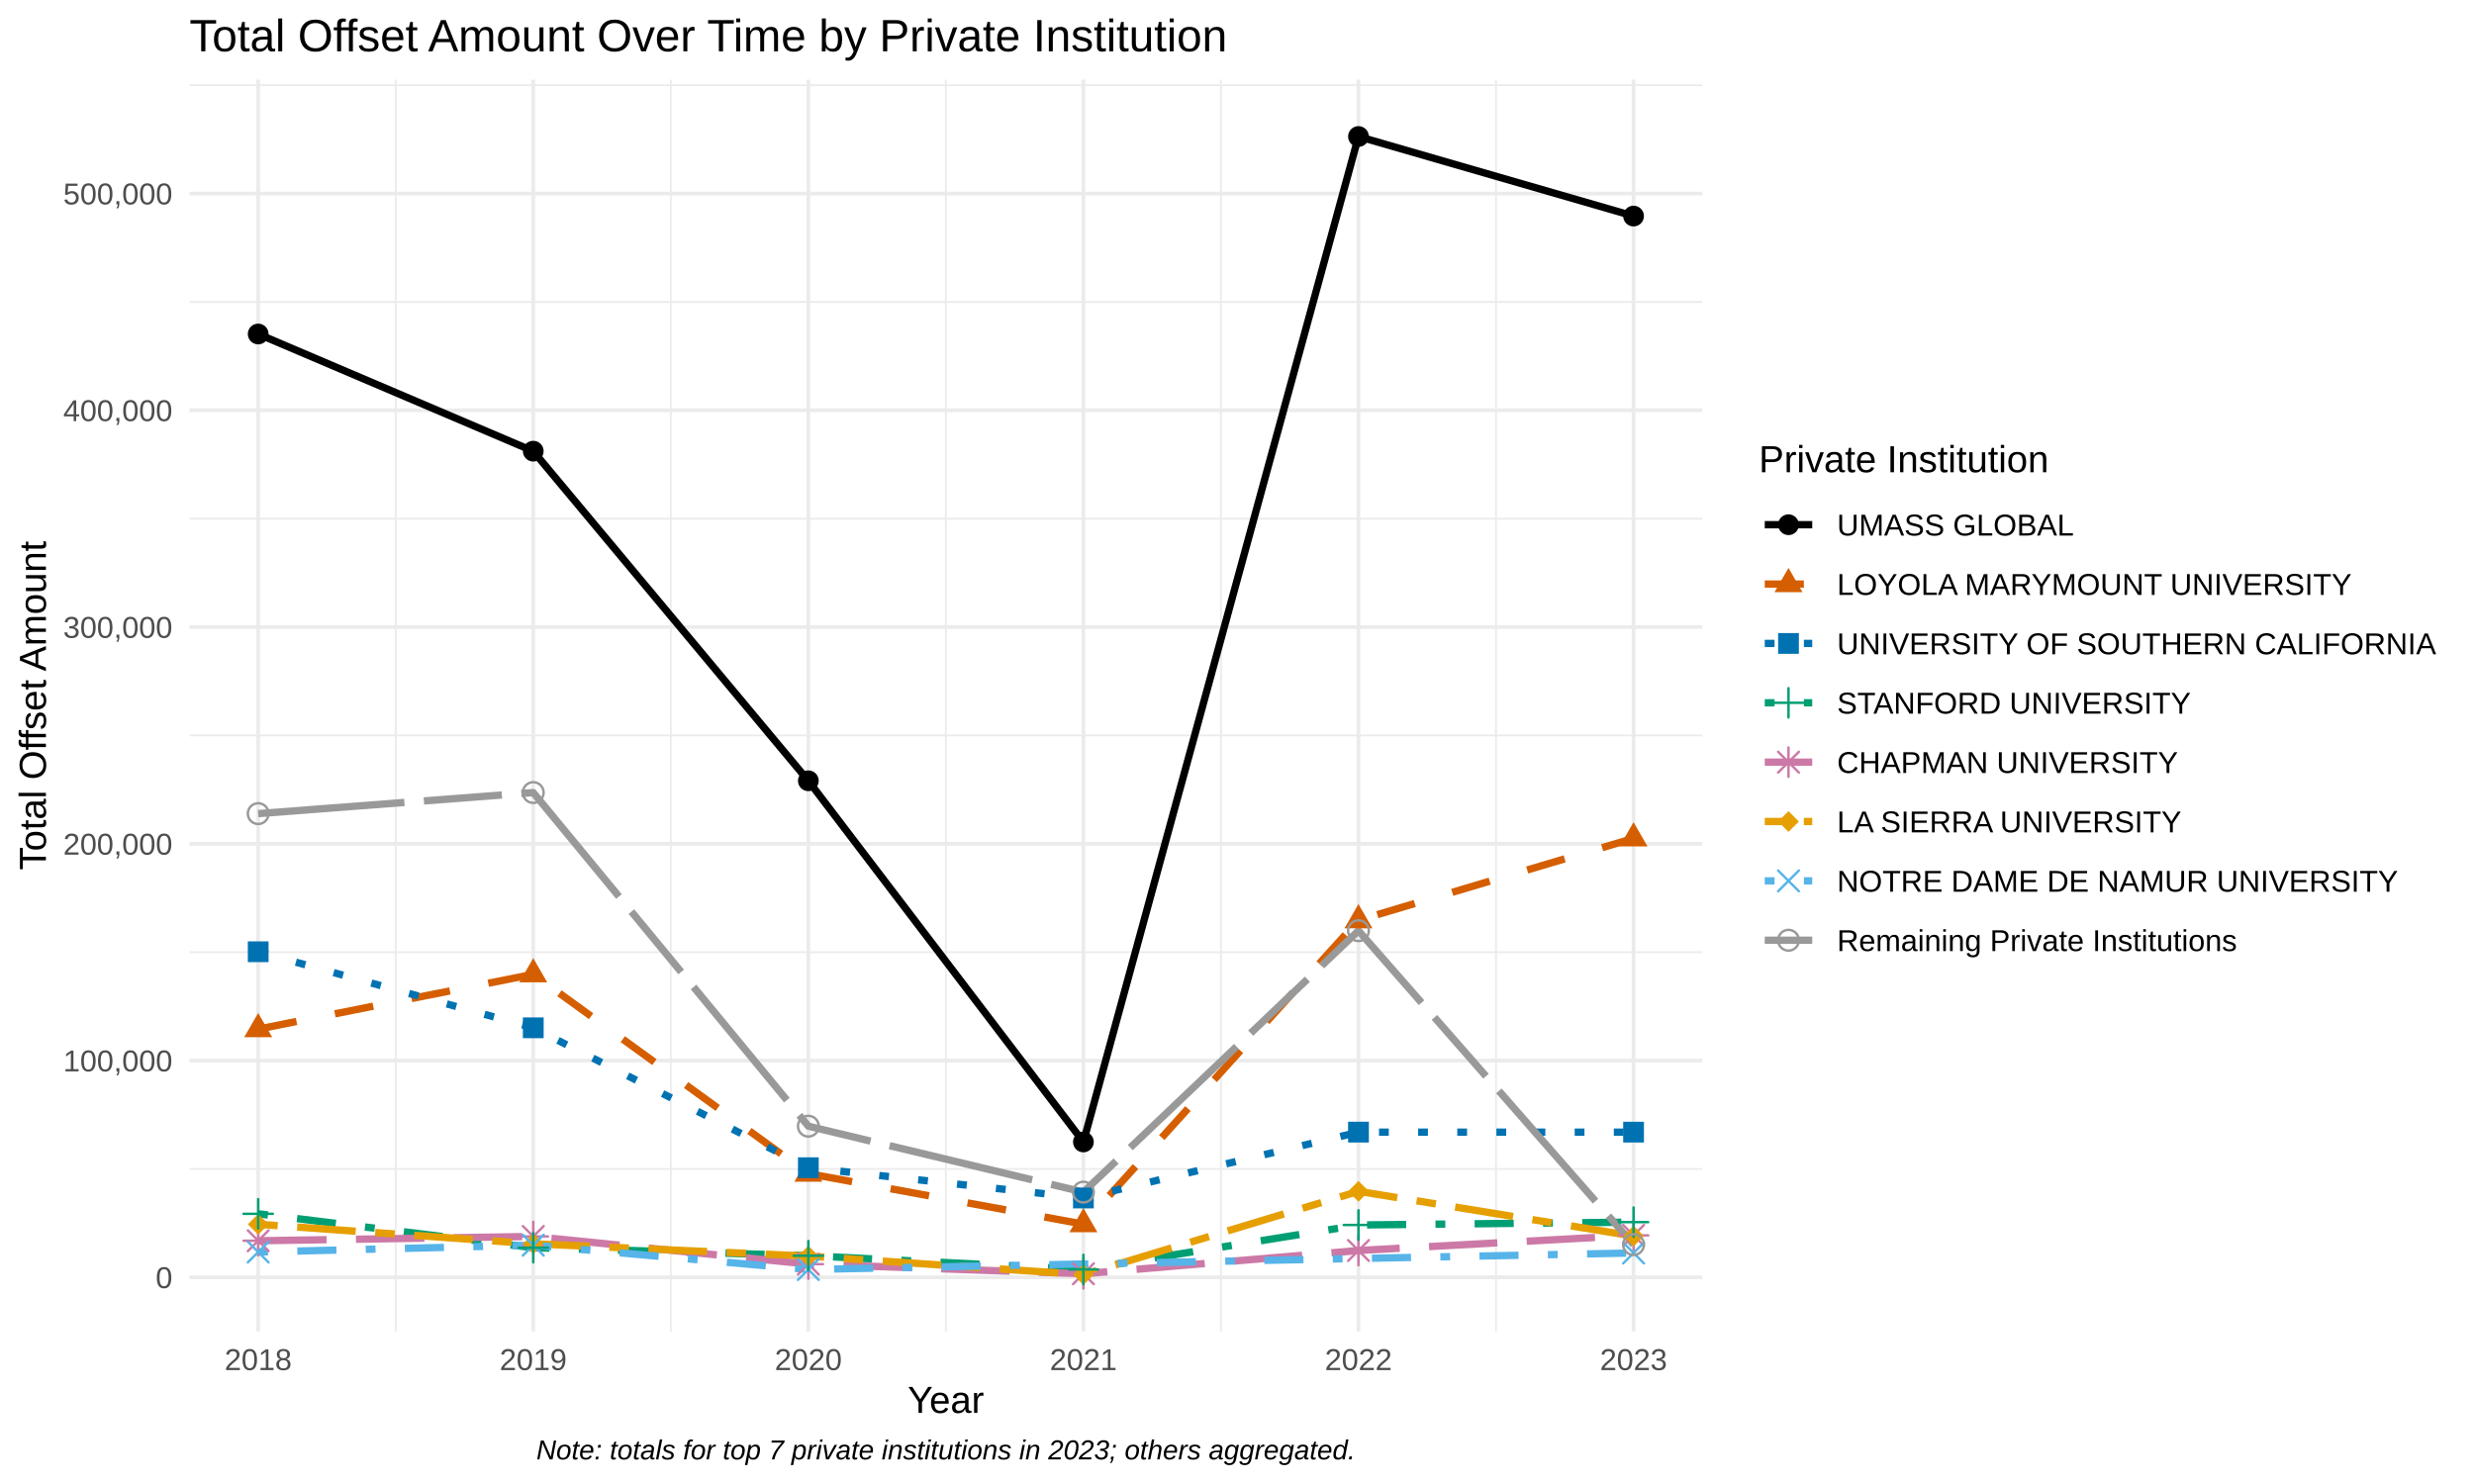
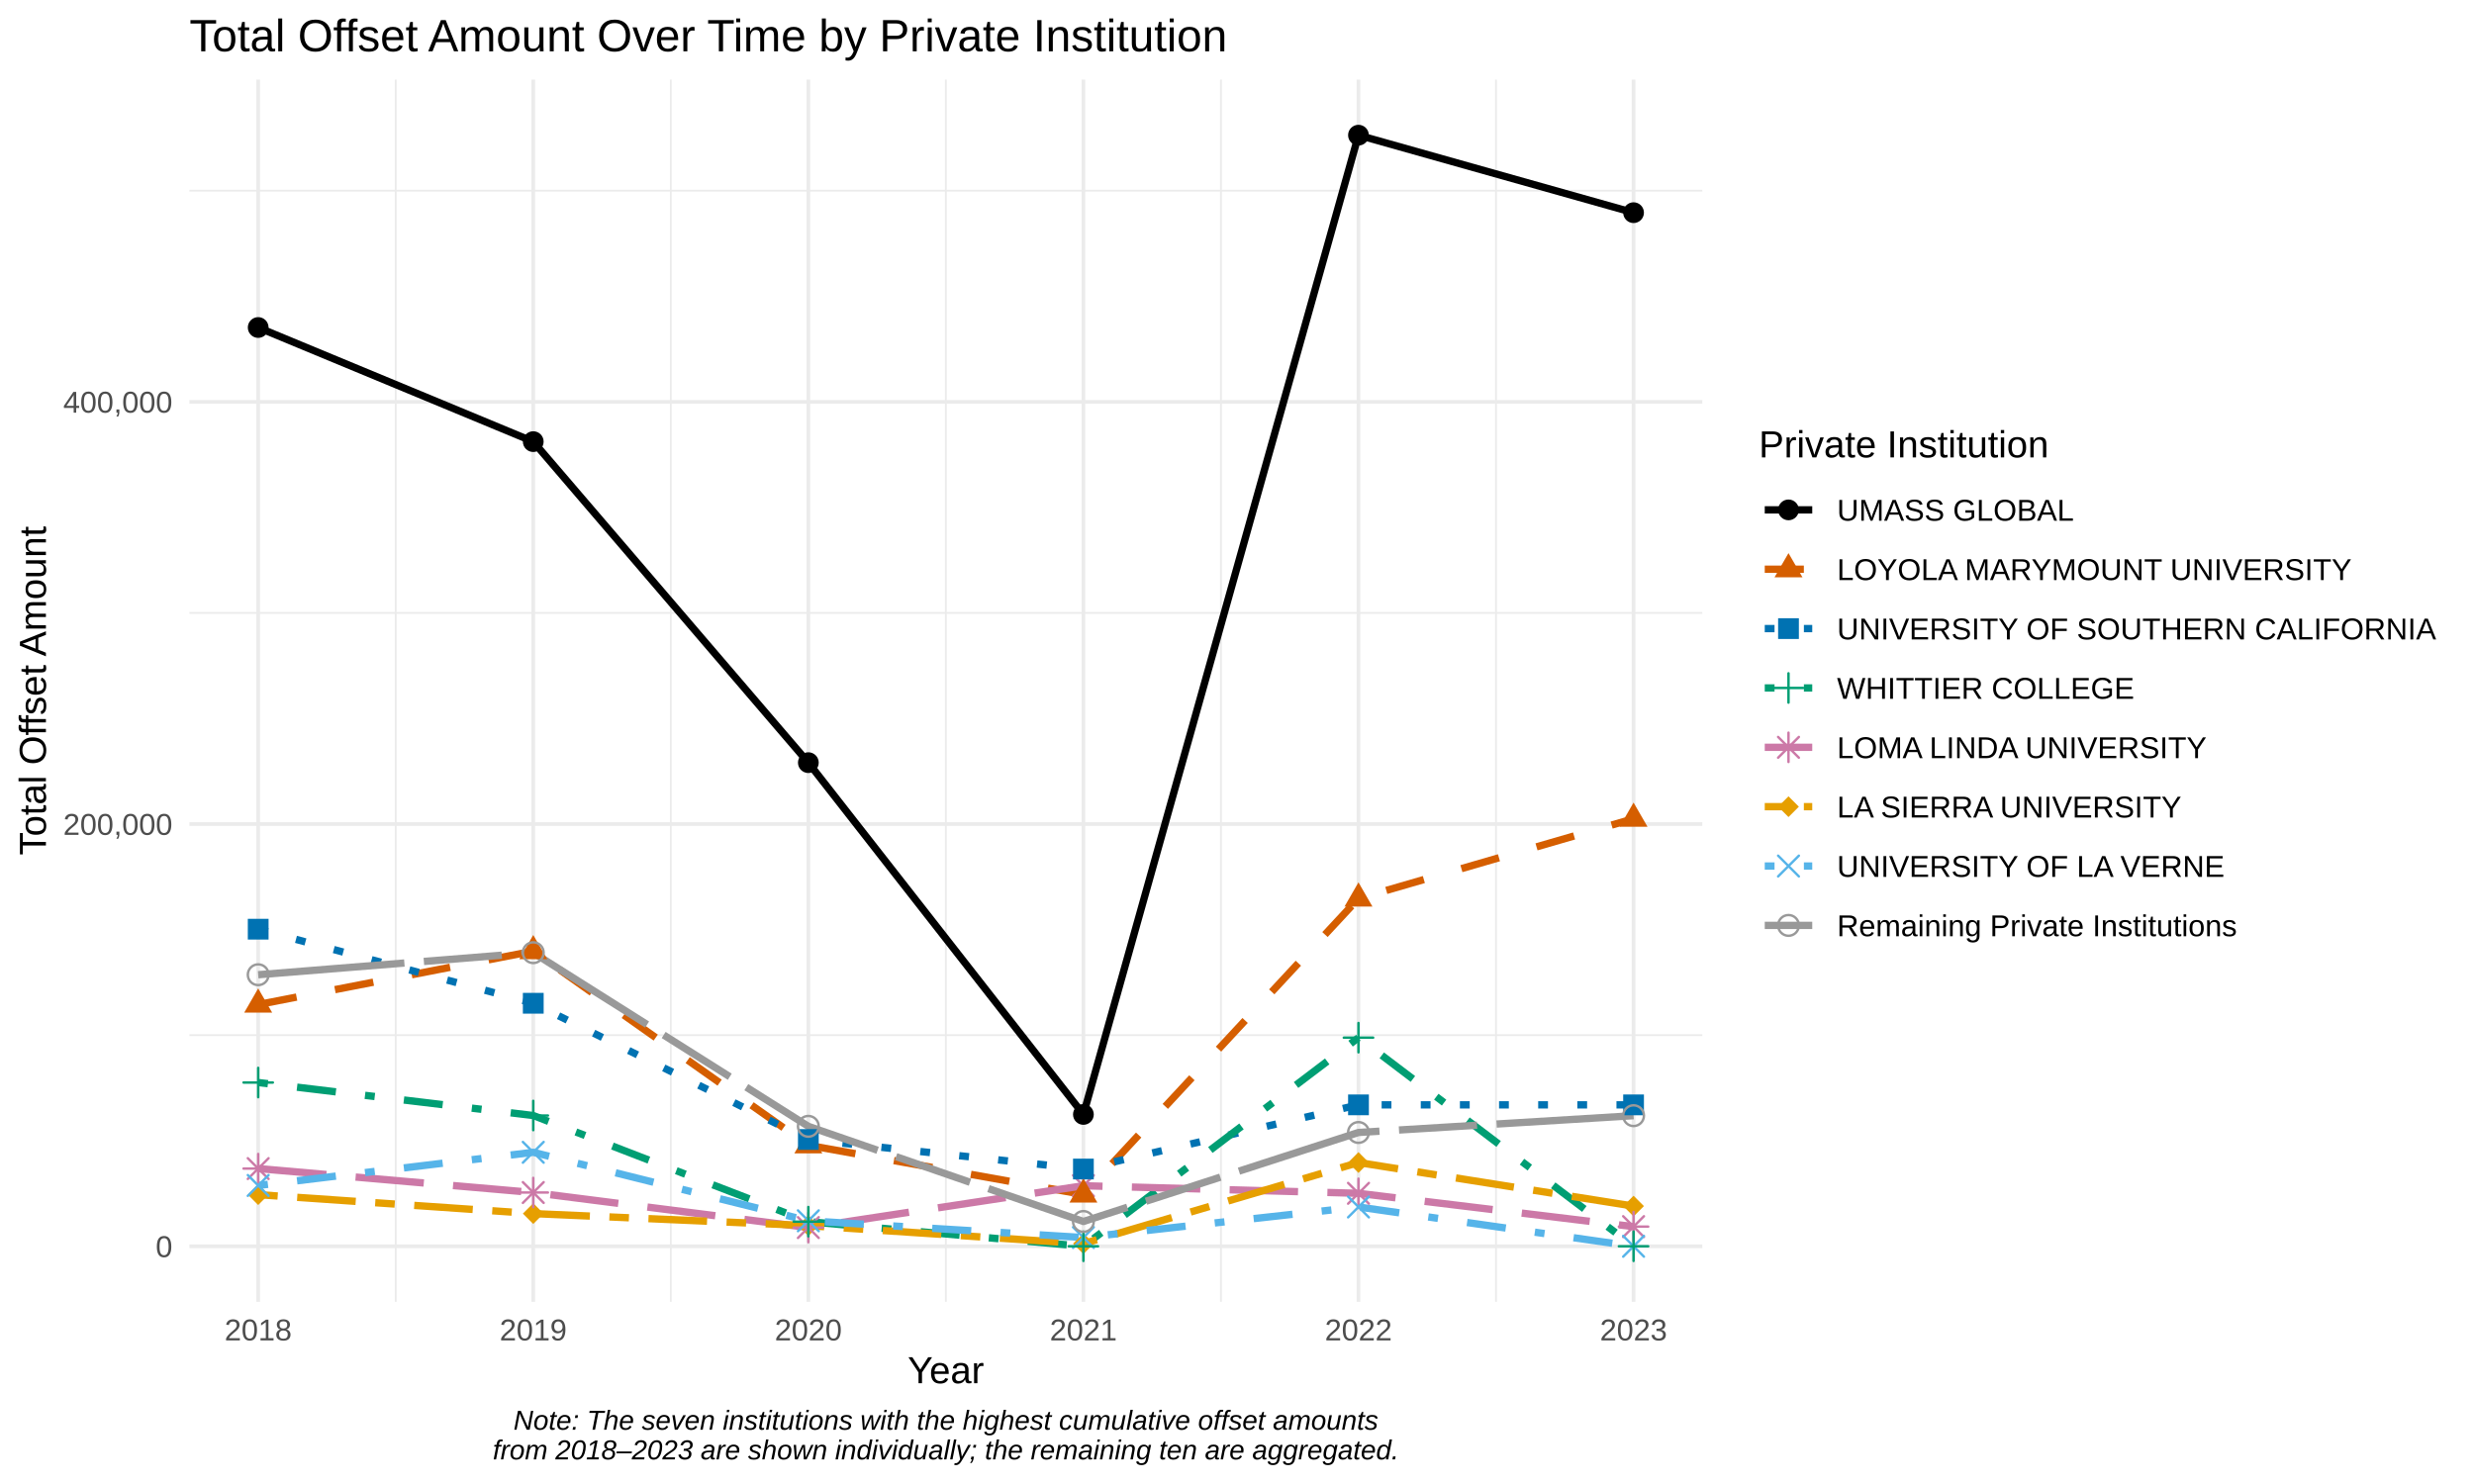
<svg xmlns="http://www.w3.org/2000/svg" width="720.00pt" height="432.00pt" viewBox="0 0 720.00 432.00">
  <g class="svglite">
    <defs>
      <style type="text/css">
    .svglite line, .svglite polyline, .svglite polygon, .svglite path, .svglite rect, .svglite circle {
      fill: none;
      stroke: #000000;
      stroke-linecap: round;
      stroke-linejoin: round;
      stroke-miterlimit: 10.00;
    }
    .svglite text {
      white-space: pre;
    }
    .svglite g.glyphgroup path {
      fill: inherit;
      stroke: none;
    }
  </style>
    </defs>
    <rect width="100%" height="100%" style="stroke: none; fill: #FFFFFF;" />
    <defs>
      <clipPath id="cpMC4wMHw3MjAuMDB8MC4wMHw0MzIuMDA=">
        <rect x="0.00" y="0.00" width="720.00" height="432.00" />
      </clipPath>
    </defs>
    <g clip-path="url(#cpMC4wMHw3MjAuMDB8MC4wMHw0MzIuMDA=)">
</g>
    <defs>
-       <clipPath id="cpNTUuMTN8NDk1LjQyfDIzLjE4fDM4Ny42MQ==">
-         <rect x="55.13" y="23.18" width="440.29" height="364.43" />
+       <clipPath id="cpNTUuMTN8NDk1LjQyfDIzLjE4fDM3OC45Nw==">
+         <rect x="55.13" y="23.18" width="440.29" height="355.79" />
      </clipPath>
    </defs>
-     <g clip-path="url(#cpNTUuMTN8NDk1LjQyfDIzLjE4fDM4Ny42MQ==)">
-       <polyline points="55.13,340.29 495.42,340.29 " style="stroke-width: 0.53; stroke: #EBEBEB; stroke-linecap: butt;" />
-       <polyline points="55.13,277.19 495.42,277.19 " style="stroke-width: 0.53; stroke: #EBEBEB; stroke-linecap: butt;" />
-       <polyline points="55.13,214.09 495.42,214.09 " style="stroke-width: 0.53; stroke: #EBEBEB; stroke-linecap: butt;" />
-       <polyline points="55.13,150.99 495.42,150.99 " style="stroke-width: 0.53; stroke: #EBEBEB; stroke-linecap: butt;" />
-       <polyline points="55.13,87.90 495.42,87.90 " style="stroke-width: 0.53; stroke: #EBEBEB; stroke-linecap: butt;" />
-       <polyline points="55.13,24.80 495.42,24.80 " style="stroke-width: 0.53; stroke: #EBEBEB; stroke-linecap: butt;" />
-       <polyline points="115.17,387.61 115.17,23.18 " style="stroke-width: 0.53; stroke: #EBEBEB; stroke-linecap: butt;" />
-       <polyline points="195.22,387.61 195.22,23.18 " style="stroke-width: 0.53; stroke: #EBEBEB; stroke-linecap: butt;" />
-       <polyline points="275.27,387.61 275.27,23.18 " style="stroke-width: 0.53; stroke: #EBEBEB; stroke-linecap: butt;" />
-       <polyline points="355.33,387.61 355.33,23.18 " style="stroke-width: 0.53; stroke: #EBEBEB; stroke-linecap: butt;" />
-       <polyline points="435.38,387.61 435.38,23.18 " style="stroke-width: 0.53; stroke: #EBEBEB; stroke-linecap: butt;" />
-       <polyline points="55.13,371.83 495.42,371.83 " style="stroke-width: 1.07; stroke: #EBEBEB; stroke-linecap: butt;" />
-       <polyline points="55.13,308.74 495.42,308.74 " style="stroke-width: 1.07; stroke: #EBEBEB; stroke-linecap: butt;" />
-       <polyline points="55.13,245.64 495.42,245.64 " style="stroke-width: 1.07; stroke: #EBEBEB; stroke-linecap: butt;" />
-       <polyline points="55.13,182.54 495.42,182.54 " style="stroke-width: 1.07; stroke: #EBEBEB; stroke-linecap: butt;" />
-       <polyline points="55.13,119.44 495.42,119.44 " style="stroke-width: 1.07; stroke: #EBEBEB; stroke-linecap: butt;" />
-       <polyline points="55.13,56.35 495.42,56.35 " style="stroke-width: 1.07; stroke: #EBEBEB; stroke-linecap: butt;" />
-       <polyline points="75.14,387.61 75.14,23.18 " style="stroke-width: 1.07; stroke: #EBEBEB; stroke-linecap: butt;" />
-       <polyline points="155.19,387.61 155.19,23.18 " style="stroke-width: 1.07; stroke: #EBEBEB; stroke-linecap: butt;" />
-       <polyline points="235.25,387.61 235.25,23.18 " style="stroke-width: 1.07; stroke: #EBEBEB; stroke-linecap: butt;" />
-       <polyline points="315.30,387.61 315.30,23.18 " style="stroke-width: 1.07; stroke: #EBEBEB; stroke-linecap: butt;" />
-       <polyline points="395.35,387.61 395.35,23.18 " style="stroke-width: 1.07; stroke: #EBEBEB; stroke-linecap: butt;" />
-       <polyline points="475.41,387.61 475.41,23.18 " style="stroke-width: 1.07; stroke: #EBEBEB; stroke-linecap: butt;" />
-       <polyline points="75.14,97.23 155.19,131.34 235.25,227.29 315.30,332.43 395.35,39.74 475.41,62.90 " style="stroke-width: 2.13; stroke-linecap: butt;" />
-       <polyline points="75.14,299.58 155.19,283.62 235.25,341.65 315.30,356.36 395.35,267.89 475.41,244.04 " style="stroke-width: 2.13; stroke: #D55E00; stroke-dasharray: 11.38,11.38; stroke-linecap: butt;" />
-       <polyline points="75.14,277.06 155.19,299.20 235.25,339.92 315.30,348.75 395.35,329.57 475.41,329.57 " style="stroke-width: 2.13; stroke: #0072B2; stroke-dasharray: 2.85,8.54; stroke-linecap: butt;" />
-       <polyline points="75.14,353.34 155.19,363.22 235.25,365.53 315.30,369.54 395.35,356.60 475.41,355.77 " style="stroke-width: 2.13; stroke: #009E73; stroke-dasharray: 2.85,8.54,11.38,8.54; stroke-linecap: butt;" />
-       <polyline points="75.14,361.19 155.19,359.94 235.25,367.99 315.30,370.81 395.35,364.03 475.41,359.62 " style="stroke-width: 2.13; stroke: #CC79A7; stroke-dasharray: 19.92,8.54; stroke-linecap: butt;" />
-       <polyline points="75.14,356.40 155.19,362.07 235.25,365.66 315.30,371.04 395.35,346.80 475.41,359.82 " style="stroke-width: 2.13; stroke: #E69F00; stroke-dasharray: 5.69,5.69,17.07,5.69; stroke-linecap: butt;" />
-       <polyline points="75.14,364.47 155.19,362.48 235.25,369.56 475.41,364.75 " style="stroke-width: 2.13; stroke: #56B4E9; stroke-dasharray: 2.85,8.54,11.38,8.54; stroke-linecap: butt;" />
-       <polyline points="75.14,236.85 155.19,230.72 235.25,327.84 315.30,347.03 395.35,270.93 475.41,362.30 " style="stroke-width: 2.13; stroke: #999999; stroke-dasharray: 42.68,5.69,22.76,5.69; stroke-linecap: butt;" />
-       <line x1="72.12" y1="364.21" x2="78.16" y2="358.17" style="stroke-width: 0.71; stroke: #CC79A7;" />
-       <line x1="72.12" y1="358.17" x2="78.16" y2="364.21" style="stroke-width: 0.71; stroke: #CC79A7;" />
-       <line x1="70.87" y1="361.19" x2="79.41" y2="361.19" style="stroke-width: 0.71; stroke: #CC79A7;" />
-       <line x1="75.14" y1="365.46" x2="75.14" y2="356.91" style="stroke-width: 0.71; stroke: #CC79A7;" />
-       <line x1="152.17" y1="362.96" x2="158.22" y2="356.92" style="stroke-width: 0.71; stroke: #CC79A7;" />
-       <line x1="152.17" y1="356.92" x2="158.22" y2="362.96" style="stroke-width: 0.71; stroke: #CC79A7;" />
-       <line x1="150.92" y1="359.94" x2="159.47" y2="359.94" style="stroke-width: 0.71; stroke: #CC79A7;" />
-       <line x1="155.19" y1="364.21" x2="155.19" y2="355.66" style="stroke-width: 0.71; stroke: #CC79A7;" />
-       <line x1="232.23" y1="371.01" x2="238.27" y2="364.97" style="stroke-width: 0.71; stroke: #CC79A7;" />
-       <line x1="232.23" y1="364.97" x2="238.27" y2="371.01" style="stroke-width: 0.71; stroke: #CC79A7;" />
-       <line x1="230.97" y1="367.99" x2="239.52" y2="367.99" style="stroke-width: 0.71; stroke: #CC79A7;" />
-       <line x1="235.25" y1="372.26" x2="235.25" y2="363.72" style="stroke-width: 0.71; stroke: #CC79A7;" />
-       <line x1="312.28" y1="373.83" x2="318.32" y2="367.78" style="stroke-width: 0.71; stroke: #CC79A7;" />
-       <line x1="312.28" y1="367.78" x2="318.32" y2="373.83" style="stroke-width: 0.71; stroke: #CC79A7;" />
-       <line x1="311.03" y1="370.81" x2="319.57" y2="370.81" style="stroke-width: 0.71; stroke: #CC79A7;" />
-       <line x1="315.30" y1="375.08" x2="315.30" y2="366.53" style="stroke-width: 0.71; stroke: #CC79A7;" />
-       <line x1="392.33" y1="367.05" x2="398.38" y2="361.01" style="stroke-width: 0.71; stroke: #CC79A7;" />
-       <line x1="392.33" y1="361.01" x2="398.38" y2="367.05" style="stroke-width: 0.71; stroke: #CC79A7;" />
-       <line x1="391.08" y1="364.03" x2="399.63" y2="364.03" style="stroke-width: 0.71; stroke: #CC79A7;" />
-       <line x1="395.35" y1="368.31" x2="395.35" y2="359.76" style="stroke-width: 0.71; stroke: #CC79A7;" />
-       <line x1="472.39" y1="362.64" x2="478.43" y2="356.60" style="stroke-width: 0.71; stroke: #CC79A7;" />
-       <line x1="472.39" y1="356.60" x2="478.43" y2="362.64" style="stroke-width: 0.71; stroke: #CC79A7;" />
-       <line x1="471.13" y1="359.62" x2="479.68" y2="359.62" style="stroke-width: 0.71; stroke: #CC79A7;" />
-       <line x1="475.41" y1="363.89" x2="475.41" y2="355.34" style="stroke-width: 0.71; stroke: #CC79A7;" />
-       <polygon points="72.12,356.40 75.14,353.38 78.16,356.40 75.14,359.42 " style="stroke-width: 0.71; stroke: none; fill: #E69F00;" />
-       <polygon points="152.17,362.07 155.19,359.04 158.22,362.07 155.19,365.09 " style="stroke-width: 0.71; stroke: none; fill: #E69F00;" />
-       <polygon points="232.23,365.66 235.25,362.64 238.27,365.66 235.25,368.69 " style="stroke-width: 0.71; stroke: none; fill: #E69F00;" />
-       <polygon points="312.28,371.04 315.30,368.02 318.32,371.04 315.30,374.06 " style="stroke-width: 0.71; stroke: none; fill: #E69F00;" />
-       <polygon points="392.33,346.80 395.35,343.78 398.38,346.80 395.35,349.82 " style="stroke-width: 0.71; stroke: none; fill: #E69F00;" />
-       <polygon points="472.39,359.82 475.41,356.80 478.43,359.82 475.41,362.85 " style="stroke-width: 0.71; stroke: none; fill: #E69F00;" />
-       <polygon points="75.14,294.89 79.21,301.93 71.07,301.93 " style="stroke-width: 0.71; stroke: none; fill: #D55E00;" />
-       <polygon points="155.19,278.92 159.26,285.97 151.12,285.97 " style="stroke-width: 0.71; stroke: none; fill: #D55E00;" />
-       <polygon points="235.25,336.96 239.32,344.00 231.18,344.00 " style="stroke-width: 0.71; stroke: none; fill: #D55E00;" />
-       <polygon points="315.30,351.66 319.37,358.71 311.23,358.71 " style="stroke-width: 0.71; stroke: none; fill: #D55E00;" />
-       <polygon points="395.35,263.19 399.42,270.24 391.28,270.24 " style="stroke-width: 0.71; stroke: none; fill: #D55E00;" />
-       <polygon points="475.41,239.34 479.48,246.39 471.34,246.39 " style="stroke-width: 0.71; stroke: none; fill: #D55E00;" />
-       <line x1="72.12" y1="367.49" x2="78.16" y2="361.45" style="stroke-width: 0.71; stroke: #56B4E9;" />
-       <line x1="72.12" y1="361.45" x2="78.16" y2="367.49" style="stroke-width: 0.71; stroke: #56B4E9;" />
-       <line x1="152.17" y1="365.50" x2="158.22" y2="359.45" style="stroke-width: 0.71; stroke: #56B4E9;" />
-       <line x1="152.17" y1="359.45" x2="158.22" y2="365.50" style="stroke-width: 0.71; stroke: #56B4E9;" />
-       <line x1="232.23" y1="372.58" x2="238.27" y2="366.54" style="stroke-width: 0.71; stroke: #56B4E9;" />
-       <line x1="232.23" y1="366.54" x2="238.27" y2="372.58" style="stroke-width: 0.71; stroke: #56B4E9;" />
-       <line x1="472.39" y1="367.77" x2="478.43" y2="361.72" style="stroke-width: 0.71; stroke: #56B4E9;" />
-       <line x1="472.39" y1="361.72" x2="478.43" y2="367.77" style="stroke-width: 0.71; stroke: #56B4E9;" />
-       <line x1="70.87" y1="353.34" x2="79.41" y2="353.34" style="stroke-width: 0.71; stroke: #009E73;" />
-       <line x1="75.14" y1="357.61" x2="75.14" y2="349.06" style="stroke-width: 0.71; stroke: #009E73;" />
-       <line x1="150.92" y1="363.22" x2="159.47" y2="363.22" style="stroke-width: 0.71; stroke: #009E73;" />
-       <line x1="155.19" y1="367.49" x2="155.19" y2="358.94" style="stroke-width: 0.71; stroke: #009E73;" />
-       <line x1="230.97" y1="365.53" x2="239.52" y2="365.53" style="stroke-width: 0.71; stroke: #009E73;" />
-       <line x1="235.25" y1="369.81" x2="235.25" y2="361.26" style="stroke-width: 0.71; stroke: #009E73;" />
-       <line x1="311.03" y1="369.54" x2="319.57" y2="369.54" style="stroke-width: 0.71; stroke: #009E73;" />
-       <line x1="315.30" y1="373.82" x2="315.30" y2="365.27" style="stroke-width: 0.71; stroke: #009E73;" />
-       <line x1="391.08" y1="356.60" x2="399.63" y2="356.60" style="stroke-width: 0.71; stroke: #009E73;" />
-       <line x1="395.35" y1="360.88" x2="395.35" y2="352.33" style="stroke-width: 0.71; stroke: #009E73;" />
-       <line x1="471.13" y1="355.77" x2="479.68" y2="355.77" style="stroke-width: 0.71; stroke: #009E73;" />
-       <line x1="475.41" y1="360.04" x2="475.41" y2="351.50" style="stroke-width: 0.71; stroke: #009E73;" />
-       <circle cx="75.14" cy="97.23" r="3.02" style="stroke-width: 0.71; stroke: none; fill: #000000;" />
-       <circle cx="155.19" cy="131.34" r="3.02" style="stroke-width: 0.71; stroke: none; fill: #000000;" />
-       <circle cx="235.25" cy="227.29" r="3.02" style="stroke-width: 0.71; stroke: none; fill: #000000;" />
-       <circle cx="315.30" cy="332.43" r="3.02" style="stroke-width: 0.71; stroke: none; fill: #000000;" />
-       <circle cx="395.35" cy="39.74" r="3.02" style="stroke-width: 0.71; stroke: none; fill: #000000;" />
-       <circle cx="475.41" cy="62.90" r="3.02" style="stroke-width: 0.71; stroke: none; fill: #000000;" />
-       <polygon points="72.12,280.08 78.16,280.08 78.16,274.04 72.12,274.04 " style="stroke-width: 0.71; stroke: none; fill: #0072B2;" />
-       <polygon points="152.17,302.22 158.22,302.22 158.22,296.18 152.17,296.18 " style="stroke-width: 0.71; stroke: none; fill: #0072B2;" />
-       <polygon points="232.23,342.94 238.27,342.94 238.27,336.90 232.23,336.90 " style="stroke-width: 0.71; stroke: none; fill: #0072B2;" />
-       <polygon points="312.28,351.77 318.32,351.77 318.32,345.72 312.28,345.72 " style="stroke-width: 0.71; stroke: none; fill: #0072B2;" />
-       <polygon points="392.33,332.59 398.38,332.59 398.38,326.54 392.33,326.54 " style="stroke-width: 0.71; stroke: none; fill: #0072B2;" />
-       <polygon points="472.39,332.59 478.43,332.59 478.43,326.55 472.39,326.55 " style="stroke-width: 0.71; stroke: none; fill: #0072B2;" />
-       <circle cx="75.14" cy="236.85" r="3.02" style="stroke-width: 0.71; stroke: #999999;" />
-       <circle cx="155.19" cy="230.72" r="3.02" style="stroke-width: 0.71; stroke: #999999;" />
-       <circle cx="235.25" cy="327.84" r="3.02" style="stroke-width: 0.71; stroke: #999999;" />
-       <circle cx="315.30" cy="347.03" r="3.02" style="stroke-width: 0.71; stroke: #999999;" />
-       <circle cx="395.35" cy="270.93" r="3.02" style="stroke-width: 0.71; stroke: #999999;" />
-       <circle cx="475.41" cy="362.30" r="3.02" style="stroke-width: 0.71; stroke: #999999;" />
+     <g clip-path="url(#cpNTUuMTN8NDk1LjQyfDIzLjE4fDM3OC45Nw==)">
+       <polyline points="55.13,301.34 495.42,301.34 " style="stroke-width: 0.53; stroke: #EBEBEB; stroke-linecap: butt;" />
+       <polyline points="55.13,178.43 495.42,178.43 " style="stroke-width: 0.53; stroke: #EBEBEB; stroke-linecap: butt;" />
+       <polyline points="55.13,55.52 495.42,55.52 " style="stroke-width: 0.53; stroke: #EBEBEB; stroke-linecap: butt;" />
+       <polyline points="115.17,378.97 115.17,23.18 " style="stroke-width: 0.53; stroke: #EBEBEB; stroke-linecap: butt;" />
+       <polyline points="195.22,378.97 195.22,23.18 " style="stroke-width: 0.53; stroke: #EBEBEB; stroke-linecap: butt;" />
+       <polyline points="275.27,378.97 275.27,23.18 " style="stroke-width: 0.53; stroke: #EBEBEB; stroke-linecap: butt;" />
+       <polyline points="355.33,378.97 355.33,23.18 " style="stroke-width: 0.53; stroke: #EBEBEB; stroke-linecap: butt;" />
+       <polyline points="435.38,378.97 435.38,23.18 " style="stroke-width: 0.53; stroke: #EBEBEB; stroke-linecap: butt;" />
+       <polyline points="55.13,362.80 495.42,362.80 " style="stroke-width: 1.07; stroke: #EBEBEB; stroke-linecap: butt;" />
+       <polyline points="55.13,239.89 495.42,239.89 " style="stroke-width: 1.07; stroke: #EBEBEB; stroke-linecap: butt;" />
+       <polyline points="55.13,116.98 495.42,116.98 " style="stroke-width: 1.07; stroke: #EBEBEB; stroke-linecap: butt;" />
+       <polyline points="75.14,378.97 75.14,23.18 " style="stroke-width: 1.07; stroke: #EBEBEB; stroke-linecap: butt;" />
+       <polyline points="155.19,378.97 155.19,23.18 " style="stroke-width: 1.07; stroke: #EBEBEB; stroke-linecap: butt;" />
+       <polyline points="235.25,378.97 235.25,23.18 " style="stroke-width: 1.07; stroke: #EBEBEB; stroke-linecap: butt;" />
+       <polyline points="315.30,378.97 315.30,23.18 " style="stroke-width: 1.07; stroke: #EBEBEB; stroke-linecap: butt;" />
+       <polyline points="395.35,378.97 395.35,23.18 " style="stroke-width: 1.07; stroke: #EBEBEB; stroke-linecap: butt;" />
+       <polyline points="475.41,378.97 475.41,23.18 " style="stroke-width: 1.07; stroke: #EBEBEB; stroke-linecap: butt;" />
+       <polyline points="75.14,95.34 155.19,128.56 235.25,222.01 315.30,324.42 395.35,39.35 475.41,61.91 " style="stroke-width: 2.13; stroke-linecap: butt;" />
+       <polyline points="75.14,292.43 155.19,276.88 235.25,333.40 315.30,347.73 395.35,261.56 475.41,238.33 " style="stroke-width: 2.13; stroke: #D55E00; stroke-dasharray: 11.38,11.38; stroke-linecap: butt;" />
+       <polyline points="75.14,270.49 155.19,292.05 235.25,331.71 315.30,340.31 395.35,321.63 475.41,321.63 " style="stroke-width: 2.13; stroke: #0072B2; stroke-dasharray: 2.85,8.54; stroke-linecap: butt;" />
+       <polyline points="75.14,315.13 155.19,324.73 235.25,355.63 315.30,362.80 395.35,302.07 475.41,362.80 " style="stroke-width: 2.13; stroke: #009E73; stroke-dasharray: 2.85,8.54,11.38,8.54; stroke-linecap: butt;" />
+       <polyline points="75.14,340.18 155.19,347.15 235.25,357.35 315.30,345.17 395.35,347.38 475.41,357.08 " style="stroke-width: 2.13; stroke: #CC79A7; stroke-dasharray: 19.92,8.54; stroke-linecap: butt;" />
+       <polyline points="75.14,347.77 155.19,353.28 235.25,356.79 315.30,362.03 395.35,338.42 475.41,351.10 " style="stroke-width: 2.13; stroke: #E69F00; stroke-dasharray: 5.69,5.69,17.07,5.69; stroke-linecap: butt;" />
+       <polyline points="75.14,345.10 155.19,335.44 235.25,355.38 315.30,360.25 395.35,351.36 475.41,362.80 " style="stroke-width: 2.13; stroke: #56B4E9; stroke-dasharray: 2.85,8.54,11.38,8.54; stroke-linecap: butt;" />
+       <polyline points="75.14,283.75 155.19,277.33 235.25,327.88 315.30,355.58 395.35,329.67 475.41,324.78 " style="stroke-width: 2.13; stroke: #999999; stroke-dasharray: 42.68,5.69,22.76,5.69; stroke-linecap: butt;" />
+       <polygon points="72.12,347.77 75.14,344.74 78.16,347.77 75.14,350.79 " style="stroke-width: 0.71; stroke: none; fill: #E69F00;" />
+       <polygon points="152.17,353.28 155.19,350.26 158.22,353.28 155.19,356.30 " style="stroke-width: 0.71; stroke: none; fill: #E69F00;" />
+       <polygon points="232.23,356.79 235.25,353.76 238.27,356.79 235.25,359.81 " style="stroke-width: 0.71; stroke: none; fill: #E69F00;" />
+       <polygon points="312.28,362.03 315.30,359.00 318.32,362.03 315.30,365.05 " style="stroke-width: 0.71; stroke: none; fill: #E69F00;" />
+       <polygon points="392.33,338.42 395.35,335.39 398.38,338.42 395.35,341.44 " style="stroke-width: 0.71; stroke: none; fill: #E69F00;" />
+       <polygon points="472.39,351.10 475.41,348.08 478.43,351.10 475.41,354.12 " style="stroke-width: 0.71; stroke: none; fill: #E69F00;" />
+       <line x1="72.12" y1="343.20" x2="78.16" y2="337.16" style="stroke-width: 0.71; stroke: #CC79A7;" />
+       <line x1="72.12" y1="337.16" x2="78.16" y2="343.20" style="stroke-width: 0.71; stroke: #CC79A7;" />
+       <line x1="70.87" y1="340.18" x2="79.41" y2="340.18" style="stroke-width: 0.71; stroke: #CC79A7;" />
+       <line x1="75.14" y1="344.45" x2="75.14" y2="335.91" style="stroke-width: 0.71; stroke: #CC79A7;" />
+       <line x1="152.17" y1="350.17" x2="158.22" y2="344.13" style="stroke-width: 0.71; stroke: #CC79A7;" />
+       <line x1="152.17" y1="344.13" x2="158.22" y2="350.17" style="stroke-width: 0.71; stroke: #CC79A7;" />
+       <line x1="150.92" y1="347.15" x2="159.47" y2="347.15" style="stroke-width: 0.71; stroke: #CC79A7;" />
+       <line x1="155.19" y1="351.42" x2="155.19" y2="342.88" style="stroke-width: 0.71; stroke: #CC79A7;" />
+       <line x1="232.23" y1="360.37" x2="238.27" y2="354.33" style="stroke-width: 0.71; stroke: #CC79A7;" />
+       <line x1="232.23" y1="354.33" x2="238.27" y2="360.37" style="stroke-width: 0.71; stroke: #CC79A7;" />
+       <line x1="230.97" y1="357.35" x2="239.52" y2="357.35" style="stroke-width: 0.71; stroke: #CC79A7;" />
+       <line x1="235.25" y1="361.62" x2="235.25" y2="353.07" style="stroke-width: 0.71; stroke: #CC79A7;" />
+       <line x1="312.28" y1="348.19" x2="318.32" y2="342.14" style="stroke-width: 0.71; stroke: #CC79A7;" />
+       <line x1="312.28" y1="342.14" x2="318.32" y2="348.19" style="stroke-width: 0.71; stroke: #CC79A7;" />
+       <line x1="311.03" y1="345.17" x2="319.57" y2="345.17" style="stroke-width: 0.71; stroke: #CC79A7;" />
+       <line x1="315.30" y1="349.44" x2="315.30" y2="340.89" style="stroke-width: 0.71; stroke: #CC79A7;" />
+       <line x1="392.33" y1="350.40" x2="398.38" y2="344.36" style="stroke-width: 0.71; stroke: #CC79A7;" />
+       <line x1="392.33" y1="344.36" x2="398.38" y2="350.40" style="stroke-width: 0.71; stroke: #CC79A7;" />
+       <line x1="391.08" y1="347.38" x2="399.63" y2="347.38" style="stroke-width: 0.71; stroke: #CC79A7;" />
+       <line x1="395.35" y1="351.65" x2="395.35" y2="343.11" style="stroke-width: 0.71; stroke: #CC79A7;" />
+       <line x1="472.39" y1="360.10" x2="478.43" y2="354.05" style="stroke-width: 0.71; stroke: #CC79A7;" />
+       <line x1="472.39" y1="354.05" x2="478.43" y2="360.10" style="stroke-width: 0.71; stroke: #CC79A7;" />
+       <line x1="471.13" y1="357.08" x2="479.68" y2="357.08" style="stroke-width: 0.71; stroke: #CC79A7;" />
+       <line x1="475.41" y1="361.35" x2="475.41" y2="352.80" style="stroke-width: 0.71; stroke: #CC79A7;" />
+       <polygon points="75.14,287.73 79.21,294.78 71.07,294.78 " style="stroke-width: 0.71; stroke: none; fill: #D55E00;" />
+       <polygon points="155.19,272.18 159.26,279.23 151.12,279.23 " style="stroke-width: 0.71; stroke: none; fill: #D55E00;" />
+       <polygon points="235.25,328.70 239.32,335.75 231.18,335.75 " style="stroke-width: 0.71; stroke: none; fill: #D55E00;" />
+       <polygon points="315.30,343.03 319.37,350.08 311.23,350.08 " style="stroke-width: 0.71; stroke: none; fill: #D55E00;" />
+       <polygon points="395.35,256.86 399.42,263.91 391.28,263.91 " style="stroke-width: 0.71; stroke: none; fill: #D55E00;" />
+       <polygon points="475.41,233.63 479.48,240.68 471.34,240.68 " style="stroke-width: 0.71; stroke: none; fill: #D55E00;" />
+       <circle cx="75.14" cy="95.34" r="3.02" style="stroke-width: 0.71; stroke: none; fill: #000000;" />
+       <circle cx="155.19" cy="128.56" r="3.02" style="stroke-width: 0.71; stroke: none; fill: #000000;" />
+       <circle cx="235.25" cy="222.01" r="3.02" style="stroke-width: 0.71; stroke: none; fill: #000000;" />
+       <circle cx="315.30" cy="324.42" r="3.02" style="stroke-width: 0.71; stroke: none; fill: #000000;" />
+       <circle cx="395.35" cy="39.35" r="3.02" style="stroke-width: 0.71; stroke: none; fill: #000000;" />
+       <circle cx="475.41" cy="61.91" r="3.02" style="stroke-width: 0.71; stroke: none; fill: #000000;" />
+       <line x1="72.12" y1="348.12" x2="78.16" y2="342.07" style="stroke-width: 0.71; stroke: #56B4E9;" />
+       <line x1="72.12" y1="342.07" x2="78.16" y2="348.12" style="stroke-width: 0.71; stroke: #56B4E9;" />
+       <line x1="152.17" y1="338.46" x2="158.22" y2="332.42" style="stroke-width: 0.71; stroke: #56B4E9;" />
+       <line x1="152.17" y1="332.42" x2="158.22" y2="338.46" style="stroke-width: 0.71; stroke: #56B4E9;" />
+       <line x1="232.23" y1="358.40" x2="238.27" y2="352.35" style="stroke-width: 0.71; stroke: #56B4E9;" />
+       <line x1="232.23" y1="352.35" x2="238.27" y2="358.40" style="stroke-width: 0.71; stroke: #56B4E9;" />
+       <line x1="312.28" y1="363.27" x2="318.32" y2="357.23" style="stroke-width: 0.71; stroke: #56B4E9;" />
+       <line x1="312.28" y1="357.23" x2="318.32" y2="363.27" style="stroke-width: 0.71; stroke: #56B4E9;" />
+       <line x1="392.33" y1="354.38" x2="398.38" y2="348.33" style="stroke-width: 0.71; stroke: #56B4E9;" />
+       <line x1="392.33" y1="348.33" x2="398.38" y2="354.38" style="stroke-width: 0.71; stroke: #56B4E9;" />
+       <line x1="472.39" y1="365.82" x2="478.43" y2="359.77" style="stroke-width: 0.71; stroke: #56B4E9;" />
+       <line x1="472.39" y1="359.77" x2="478.43" y2="365.82" style="stroke-width: 0.71; stroke: #56B4E9;" />
+       <polygon points="72.12,273.51 78.16,273.51 78.16,267.47 72.12,267.47 " style="stroke-width: 0.71; stroke: none; fill: #0072B2;" />
+       <polygon points="152.17,295.08 158.22,295.08 158.22,289.03 152.17,289.03 " style="stroke-width: 0.71; stroke: none; fill: #0072B2;" />
+       <polygon points="232.23,334.73 238.27,334.73 238.27,328.69 232.23,328.69 " style="stroke-width: 0.71; stroke: none; fill: #0072B2;" />
+       <polygon points="312.28,343.33 318.32,343.33 318.32,337.29 312.28,337.29 " style="stroke-width: 0.71; stroke: none; fill: #0072B2;" />
+       <polygon points="392.33,324.65 398.38,324.65 398.38,318.61 392.33,318.61 " style="stroke-width: 0.71; stroke: none; fill: #0072B2;" />
+       <polygon points="472.39,324.66 478.43,324.66 478.43,318.61 472.39,318.61 " style="stroke-width: 0.71; stroke: none; fill: #0072B2;" />
+       <line x1="70.87" y1="315.13" x2="79.41" y2="315.13" style="stroke-width: 0.71; stroke: #009E73;" />
+       <line x1="75.14" y1="319.41" x2="75.14" y2="310.86" style="stroke-width: 0.71; stroke: #009E73;" />
+       <line x1="150.92" y1="324.73" x2="159.47" y2="324.73" style="stroke-width: 0.71; stroke: #009E73;" />
+       <line x1="155.19" y1="329.00" x2="155.19" y2="320.45" style="stroke-width: 0.71; stroke: #009E73;" />
+       <line x1="230.97" y1="355.63" x2="239.52" y2="355.63" style="stroke-width: 0.71; stroke: #009E73;" />
+       <line x1="235.25" y1="359.90" x2="235.25" y2="351.35" style="stroke-width: 0.71; stroke: #009E73;" />
+       <line x1="311.03" y1="362.80" x2="319.57" y2="362.80" style="stroke-width: 0.71; stroke: #009E73;" />
+       <line x1="315.30" y1="367.07" x2="315.30" y2="358.52" style="stroke-width: 0.71; stroke: #009E73;" />
+       <line x1="391.08" y1="302.07" x2="399.63" y2="302.07" style="stroke-width: 0.71; stroke: #009E73;" />
+       <line x1="395.35" y1="306.34" x2="395.35" y2="297.79" style="stroke-width: 0.71; stroke: #009E73;" />
+       <line x1="471.13" y1="362.80" x2="479.68" y2="362.80" style="stroke-width: 0.71; stroke: #009E73;" />
+       <line x1="475.41" y1="367.07" x2="475.41" y2="358.52" style="stroke-width: 0.71; stroke: #009E73;" />
+       <circle cx="75.14" cy="283.75" r="3.02" style="stroke-width: 0.71; stroke: #999999;" />
+       <circle cx="155.19" cy="277.33" r="3.02" style="stroke-width: 0.71; stroke: #999999;" />
+       <circle cx="235.25" cy="327.88" r="3.02" style="stroke-width: 0.71; stroke: #999999;" />
+       <circle cx="315.30" cy="355.58" r="3.02" style="stroke-width: 0.71; stroke: #999999;" />
+       <circle cx="395.35" cy="329.67" r="3.02" style="stroke-width: 0.71; stroke: #999999;" />
+       <circle cx="475.41" cy="324.78" r="3.02" style="stroke-width: 0.71; stroke: #999999;" />
    </g>
    <g clip-path="url(#cpMC4wMHw3MjAuMDB8MC4wMHw0MzIuMDA=)">
-       <text x="50.20" y="374.98" text-anchor="end" style="font-size: 8.80px;fill: #4D4D4D; font-family: &quot;Arial&quot;;" textLength="4.89px" lengthAdjust="spacingAndGlyphs">0</text>
-       <text x="50.20" y="311.89" text-anchor="end" style="font-size: 8.80px;fill: #4D4D4D; font-family: &quot;Arial&quot;;" textLength="31.78px" lengthAdjust="spacingAndGlyphs">100,000</text>
-       <text x="50.20" y="248.79" text-anchor="end" style="font-size: 8.80px;fill: #4D4D4D; font-family: &quot;Arial&quot;;" textLength="31.78px" lengthAdjust="spacingAndGlyphs">200,000</text>
-       <text x="50.20" y="185.69" text-anchor="end" style="font-size: 8.80px;fill: #4D4D4D; font-family: &quot;Arial&quot;;" textLength="31.78px" lengthAdjust="spacingAndGlyphs">300,000</text>
-       <text x="50.20" y="122.59" text-anchor="end" style="font-size: 8.80px;fill: #4D4D4D; font-family: &quot;Arial&quot;;" textLength="31.78px" lengthAdjust="spacingAndGlyphs">400,000</text>
-       <text x="50.20" y="59.50" text-anchor="end" style="font-size: 8.80px;fill: #4D4D4D; font-family: &quot;Arial&quot;;" textLength="31.78px" lengthAdjust="spacingAndGlyphs">500,000</text>
-       <text x="75.14" y="398.84" text-anchor="middle" style="font-size: 8.80px;fill: #4D4D4D; font-family: &quot;Arial&quot;;" textLength="19.56px" lengthAdjust="spacingAndGlyphs">2018</text>
-       <text x="155.19" y="398.84" text-anchor="middle" style="font-size: 8.80px;fill: #4D4D4D; font-family: &quot;Arial&quot;;" textLength="19.56px" lengthAdjust="spacingAndGlyphs">2019</text>
-       <text x="235.25" y="398.84" text-anchor="middle" style="font-size: 8.80px;fill: #4D4D4D; font-family: &quot;Arial&quot;;" textLength="19.56px" lengthAdjust="spacingAndGlyphs">2020</text>
-       <text x="315.30" y="398.84" text-anchor="middle" style="font-size: 8.80px;fill: #4D4D4D; font-family: &quot;Arial&quot;;" textLength="19.56px" lengthAdjust="spacingAndGlyphs">2021</text>
-       <text x="395.35" y="398.84" text-anchor="middle" style="font-size: 8.80px;fill: #4D4D4D; font-family: &quot;Arial&quot;;" textLength="19.56px" lengthAdjust="spacingAndGlyphs">2022</text>
-       <text x="475.41" y="398.84" text-anchor="middle" style="font-size: 8.80px;fill: #4D4D4D; font-family: &quot;Arial&quot;;" textLength="19.56px" lengthAdjust="spacingAndGlyphs">2023</text>
-       <text x="275.27" y="411.31" text-anchor="middle" style="font-size: 11.00px; font-family: &quot;Arial&quot;;" textLength="22.23px" lengthAdjust="spacingAndGlyphs">Year</text>
-       <text transform="translate(13.36,205.39) rotate(-90)" text-anchor="middle" style="font-size: 11.00px; font-family: &quot;Arial&quot;;" textLength="95.88px" lengthAdjust="spacingAndGlyphs">Total Offset Amount</text>
-       <text x="511.86" y="137.47" style="font-size: 11.00px; font-family: &quot;Arial&quot;;" textLength="84.44px" lengthAdjust="spacingAndGlyphs">Private Institution</text>
-       <line x1="513.59" y1="152.75" x2="527.41" y2="152.75" style="stroke-width: 2.13; stroke-linecap: butt;" />
-       <circle cx="520.50" cy="152.75" r="3.02" style="stroke-width: 0.71; stroke: none; fill: #000000;" />
-       <line x1="513.59" y1="170.03" x2="527.41" y2="170.03" style="stroke-width: 2.13; stroke: #D55E00; stroke-dasharray: 11.38,11.38; stroke-linecap: butt;" />
-       <polygon points="520.50,165.33 524.57,172.38 516.43,172.38 " style="stroke-width: 0.71; stroke: none; fill: #D55E00;" />
-       <line x1="513.59" y1="187.31" x2="527.41" y2="187.31" style="stroke-width: 2.13; stroke: #0072B2; stroke-dasharray: 2.85,8.54; stroke-linecap: butt;" />
-       <polygon points="517.48,190.33 523.52,190.33 523.52,184.29 517.48,184.29 " style="stroke-width: 0.71; stroke: none; fill: #0072B2;" />
-       <line x1="513.59" y1="204.59" x2="527.41" y2="204.59" style="stroke-width: 2.13; stroke: #009E73; stroke-dasharray: 2.85,8.54,11.38,8.54; stroke-linecap: butt;" />
-       <line x1="516.23" y1="204.59" x2="524.77" y2="204.59" style="stroke-width: 0.71; stroke: #009E73;" />
-       <line x1="520.50" y1="208.86" x2="520.50" y2="200.32" style="stroke-width: 0.71; stroke: #009E73;" />
-       <line x1="513.59" y1="221.87" x2="527.41" y2="221.87" style="stroke-width: 2.13; stroke: #CC79A7; stroke-dasharray: 19.92,8.54; stroke-linecap: butt;" />
-       <line x1="517.48" y1="224.89" x2="523.52" y2="218.85" style="stroke-width: 0.71; stroke: #CC79A7;" />
-       <line x1="517.48" y1="218.85" x2="523.52" y2="224.89" style="stroke-width: 0.71; stroke: #CC79A7;" />
-       <line x1="516.23" y1="221.87" x2="524.77" y2="221.87" style="stroke-width: 0.71; stroke: #CC79A7;" />
-       <line x1="520.50" y1="226.14" x2="520.50" y2="217.60" style="stroke-width: 0.71; stroke: #CC79A7;" />
-       <line x1="513.59" y1="239.15" x2="527.41" y2="239.15" style="stroke-width: 2.13; stroke: #E69F00; stroke-dasharray: 5.69,5.69,17.07,5.69; stroke-linecap: butt;" />
-       <polygon points="517.48,239.15 520.50,236.13 523.52,239.15 520.50,242.17 " style="stroke-width: 0.71; stroke: none; fill: #E69F00;" />
-       <line x1="513.59" y1="256.43" x2="527.41" y2="256.43" style="stroke-width: 2.13; stroke: #56B4E9; stroke-dasharray: 2.85,8.54,11.38,8.54; stroke-linecap: butt;" />
-       <line x1="517.48" y1="259.45" x2="523.52" y2="253.41" style="stroke-width: 0.71; stroke: #56B4E9;" />
-       <line x1="517.48" y1="253.41" x2="523.52" y2="259.45" style="stroke-width: 0.71; stroke: #56B4E9;" />
-       <line x1="513.59" y1="273.71" x2="527.41" y2="273.71" style="stroke-width: 2.13; stroke: #999999; stroke-dasharray: 42.68,5.69,22.76,5.69; stroke-linecap: butt;" />
-       <circle cx="520.50" cy="273.71" r="3.02" style="stroke-width: 0.71; stroke: #999999;" />
-       <text x="534.62" y="155.90" style="font-size: 8.80px; font-family: &quot;Arial&quot;;" textLength="68.97px" lengthAdjust="spacingAndGlyphs">UMASS GLOBAL</text>
-       <text x="534.62" y="173.18" style="font-size: 8.80px; font-family: &quot;Arial&quot;;" textLength="149.83px" lengthAdjust="spacingAndGlyphs">LOYOLA MARYMOUNT UNIVERSITY</text>
-       <text x="534.62" y="190.46" style="font-size: 8.80px; font-family: &quot;Arial&quot;;" textLength="174.42px" lengthAdjust="spacingAndGlyphs">UNIVERSITY OF SOUTHERN CALIFORNIA</text>
-       <text x="534.62" y="207.74" style="font-size: 8.80px; font-family: &quot;Arial&quot;;" textLength="103.03px" lengthAdjust="spacingAndGlyphs">STANFORD UNIVERSITY</text>
-       <text x="534.62" y="225.02" style="font-size: 8.80px; font-family: &quot;Arial&quot;;" textLength="99.30px" lengthAdjust="spacingAndGlyphs">CHAPMAN UNIVERSITY</text>
-       <text x="534.62" y="242.30" style="font-size: 8.80px; font-family: &quot;Arial&quot;;" textLength="100.28px" lengthAdjust="spacingAndGlyphs">LA SIERRA UNIVERSITY</text>
-       <text x="534.62" y="259.58" style="font-size: 8.80px; font-family: &quot;Arial&quot;;" textLength="163.34px" lengthAdjust="spacingAndGlyphs">NOTRE DAME DE NAMUR UNIVERSITY</text>
-       <text x="534.62" y="276.86" style="font-size: 8.80px; font-family: &quot;Arial&quot;;" textLength="116.33px" lengthAdjust="spacingAndGlyphs">Remaining Private Institutions</text>
+       <text x="50.20" y="365.95" text-anchor="end" style="font-size: 8.80px;fill: #4D4D4D; font-family: &quot;Arial&quot;;" textLength="4.89px" lengthAdjust="spacingAndGlyphs">0</text>
+       <text x="50.20" y="243.04" text-anchor="end" style="font-size: 8.80px;fill: #4D4D4D; font-family: &quot;Arial&quot;;" textLength="31.78px" lengthAdjust="spacingAndGlyphs">200,000</text>
+       <text x="50.20" y="120.13" text-anchor="end" style="font-size: 8.80px;fill: #4D4D4D; font-family: &quot;Arial&quot;;" textLength="31.78px" lengthAdjust="spacingAndGlyphs">400,000</text>
+       <text x="75.14" y="390.20" text-anchor="middle" style="font-size: 8.80px;fill: #4D4D4D; font-family: &quot;Arial&quot;;" textLength="19.56px" lengthAdjust="spacingAndGlyphs">2018</text>
+       <text x="155.19" y="390.20" text-anchor="middle" style="font-size: 8.80px;fill: #4D4D4D; font-family: &quot;Arial&quot;;" textLength="19.56px" lengthAdjust="spacingAndGlyphs">2019</text>
+       <text x="235.25" y="390.20" text-anchor="middle" style="font-size: 8.80px;fill: #4D4D4D; font-family: &quot;Arial&quot;;" textLength="19.56px" lengthAdjust="spacingAndGlyphs">2020</text>
+       <text x="315.30" y="390.20" text-anchor="middle" style="font-size: 8.80px;fill: #4D4D4D; font-family: &quot;Arial&quot;;" textLength="19.56px" lengthAdjust="spacingAndGlyphs">2021</text>
+       <text x="395.35" y="390.20" text-anchor="middle" style="font-size: 8.80px;fill: #4D4D4D; font-family: &quot;Arial&quot;;" textLength="19.56px" lengthAdjust="spacingAndGlyphs">2022</text>
+       <text x="475.41" y="390.20" text-anchor="middle" style="font-size: 8.80px;fill: #4D4D4D; font-family: &quot;Arial&quot;;" textLength="19.56px" lengthAdjust="spacingAndGlyphs">2023</text>
+       <text x="275.27" y="402.67" text-anchor="middle" style="font-size: 11.00px; font-family: &quot;Arial&quot;;" textLength="22.23px" lengthAdjust="spacingAndGlyphs">Year</text>
+       <text transform="translate(13.36,201.07) rotate(-90)" text-anchor="middle" style="font-size: 11.00px; font-family: &quot;Arial&quot;;" textLength="95.88px" lengthAdjust="spacingAndGlyphs">Total Offset Amount</text>
+       <text x="511.86" y="133.15" style="font-size: 11.00px; font-family: &quot;Arial&quot;;" textLength="84.44px" lengthAdjust="spacingAndGlyphs">Private Institution</text>
+       <line x1="513.59" y1="148.43" x2="527.41" y2="148.43" style="stroke-width: 2.13; stroke-linecap: butt;" />
+       <circle cx="520.50" cy="148.43" r="3.02" style="stroke-width: 0.71; stroke: none; fill: #000000;" />
+       <line x1="513.59" y1="165.71" x2="527.41" y2="165.71" style="stroke-width: 2.13; stroke: #D55E00; stroke-dasharray: 11.38,11.38; stroke-linecap: butt;" />
+       <polygon points="520.50,161.01 524.57,168.06 516.43,168.06 " style="stroke-width: 0.71; stroke: none; fill: #D55E00;" />
+       <line x1="513.59" y1="182.99" x2="527.41" y2="182.99" style="stroke-width: 2.13; stroke: #0072B2; stroke-dasharray: 2.85,8.54; stroke-linecap: butt;" />
+       <polygon points="517.48,186.01 523.52,186.01 523.52,179.97 517.48,179.97 " style="stroke-width: 0.71; stroke: none; fill: #0072B2;" />
+       <line x1="513.59" y1="200.27" x2="527.41" y2="200.27" style="stroke-width: 2.13; stroke: #009E73; stroke-dasharray: 2.85,8.54,11.38,8.54; stroke-linecap: butt;" />
+       <line x1="516.23" y1="200.27" x2="524.77" y2="200.27" style="stroke-width: 0.71; stroke: #009E73;" />
+       <line x1="520.50" y1="204.54" x2="520.50" y2="196.00" style="stroke-width: 0.71; stroke: #009E73;" />
+       <line x1="513.59" y1="217.55" x2="527.41" y2="217.55" style="stroke-width: 2.13; stroke: #CC79A7; stroke-dasharray: 19.92,8.54; stroke-linecap: butt;" />
+       <line x1="517.48" y1="220.57" x2="523.52" y2="214.53" style="stroke-width: 0.71; stroke: #CC79A7;" />
+       <line x1="517.48" y1="214.53" x2="523.52" y2="220.57" style="stroke-width: 0.71; stroke: #CC79A7;" />
+       <line x1="516.23" y1="217.55" x2="524.77" y2="217.55" style="stroke-width: 0.71; stroke: #CC79A7;" />
+       <line x1="520.50" y1="221.82" x2="520.50" y2="213.28" style="stroke-width: 0.71; stroke: #CC79A7;" />
+       <line x1="513.59" y1="234.83" x2="527.41" y2="234.83" style="stroke-width: 2.13; stroke: #E69F00; stroke-dasharray: 5.69,5.69,17.07,5.69; stroke-linecap: butt;" />
+       <polygon points="517.48,234.83 520.50,231.81 523.52,234.83 520.50,237.85 " style="stroke-width: 0.71; stroke: none; fill: #E69F00;" />
+       <line x1="513.59" y1="252.11" x2="527.41" y2="252.11" style="stroke-width: 2.13; stroke: #56B4E9; stroke-dasharray: 2.85,8.54,11.38,8.54; stroke-linecap: butt;" />
+       <line x1="517.48" y1="255.13" x2="523.52" y2="249.09" style="stroke-width: 0.71; stroke: #56B4E9;" />
+       <line x1="517.48" y1="249.09" x2="523.52" y2="255.13" style="stroke-width: 0.71; stroke: #56B4E9;" />
+       <line x1="513.59" y1="269.39" x2="527.41" y2="269.39" style="stroke-width: 2.13; stroke: #999999; stroke-dasharray: 42.68,5.69,22.76,5.69; stroke-linecap: butt;" />
+       <circle cx="520.50" cy="269.39" r="3.02" style="stroke-width: 0.71; stroke: #999999;" />
+       <text x="534.62" y="151.58" style="font-size: 8.80px; font-family: &quot;Arial&quot;;" textLength="68.97px" lengthAdjust="spacingAndGlyphs">UMASS GLOBAL</text>
+       <text x="534.62" y="168.86" style="font-size: 8.80px; font-family: &quot;Arial&quot;;" textLength="149.83px" lengthAdjust="spacingAndGlyphs">LOYOLA MARYMOUNT UNIVERSITY</text>
+       <text x="534.62" y="186.14" style="font-size: 8.80px; font-family: &quot;Arial&quot;;" textLength="174.42px" lengthAdjust="spacingAndGlyphs">UNIVERSITY OF SOUTHERN CALIFORNIA</text>
+       <text x="534.62" y="203.42" style="font-size: 8.80px; font-family: &quot;Arial&quot;;" textLength="86.53px" lengthAdjust="spacingAndGlyphs">WHITTIER COLLEGE</text>
+       <text x="534.62" y="220.70" style="font-size: 8.80px; font-family: &quot;Arial&quot;;" textLength="107.59px" lengthAdjust="spacingAndGlyphs">LOMA LINDA UNIVERSITY</text>
+       <text x="534.62" y="237.98" style="font-size: 8.80px; font-family: &quot;Arial&quot;;" textLength="100.28px" lengthAdjust="spacingAndGlyphs">LA SIERRA UNIVERSITY</text>
+       <text x="534.62" y="255.26" style="font-size: 8.80px; font-family: &quot;Arial&quot;;" textLength="112.83px" lengthAdjust="spacingAndGlyphs">UNIVERSITY OF LA VERNE</text>
+       <text x="534.62" y="272.54" style="font-size: 8.80px; font-family: &quot;Arial&quot;;" textLength="116.33px" lengthAdjust="spacingAndGlyphs">Remaining Private Institutions</text>
      <text x="55.13" y="14.93" style="font-size: 13.20px; font-family: &quot;Arial&quot;;" textLength="301.55px" lengthAdjust="spacingAndGlyphs">Total Offset Amount Over Time by Private Institution</text>
-       <text x="275.27" y="424.84" text-anchor="middle" style="font-size: 8.00px; font-style: italic; font-family: &quot;Arial&quot;;" textLength="238.45px" lengthAdjust="spacingAndGlyphs">Note: totals for top 7 private institutions in 2023; others aggregated.</text>
+       <text x="275.27" y="416.20" text-anchor="middle" style="font-size: 8.00px; font-style: italic; font-family: &quot;Arial&quot;;" textLength="253.98px" lengthAdjust="spacingAndGlyphs">Note: The seven institutions with the highest cumulative offset amounts </text>
+       <text x="275.27" y="424.84" text-anchor="middle" style="font-size: 8.00px; font-style: italic; font-family: &quot;Arial&quot;;" textLength="263.91px" lengthAdjust="spacingAndGlyphs">from 2018–2023 are shown individually; the remaining ten are aggregated.</text>
    </g>
  </g>
</svg>
